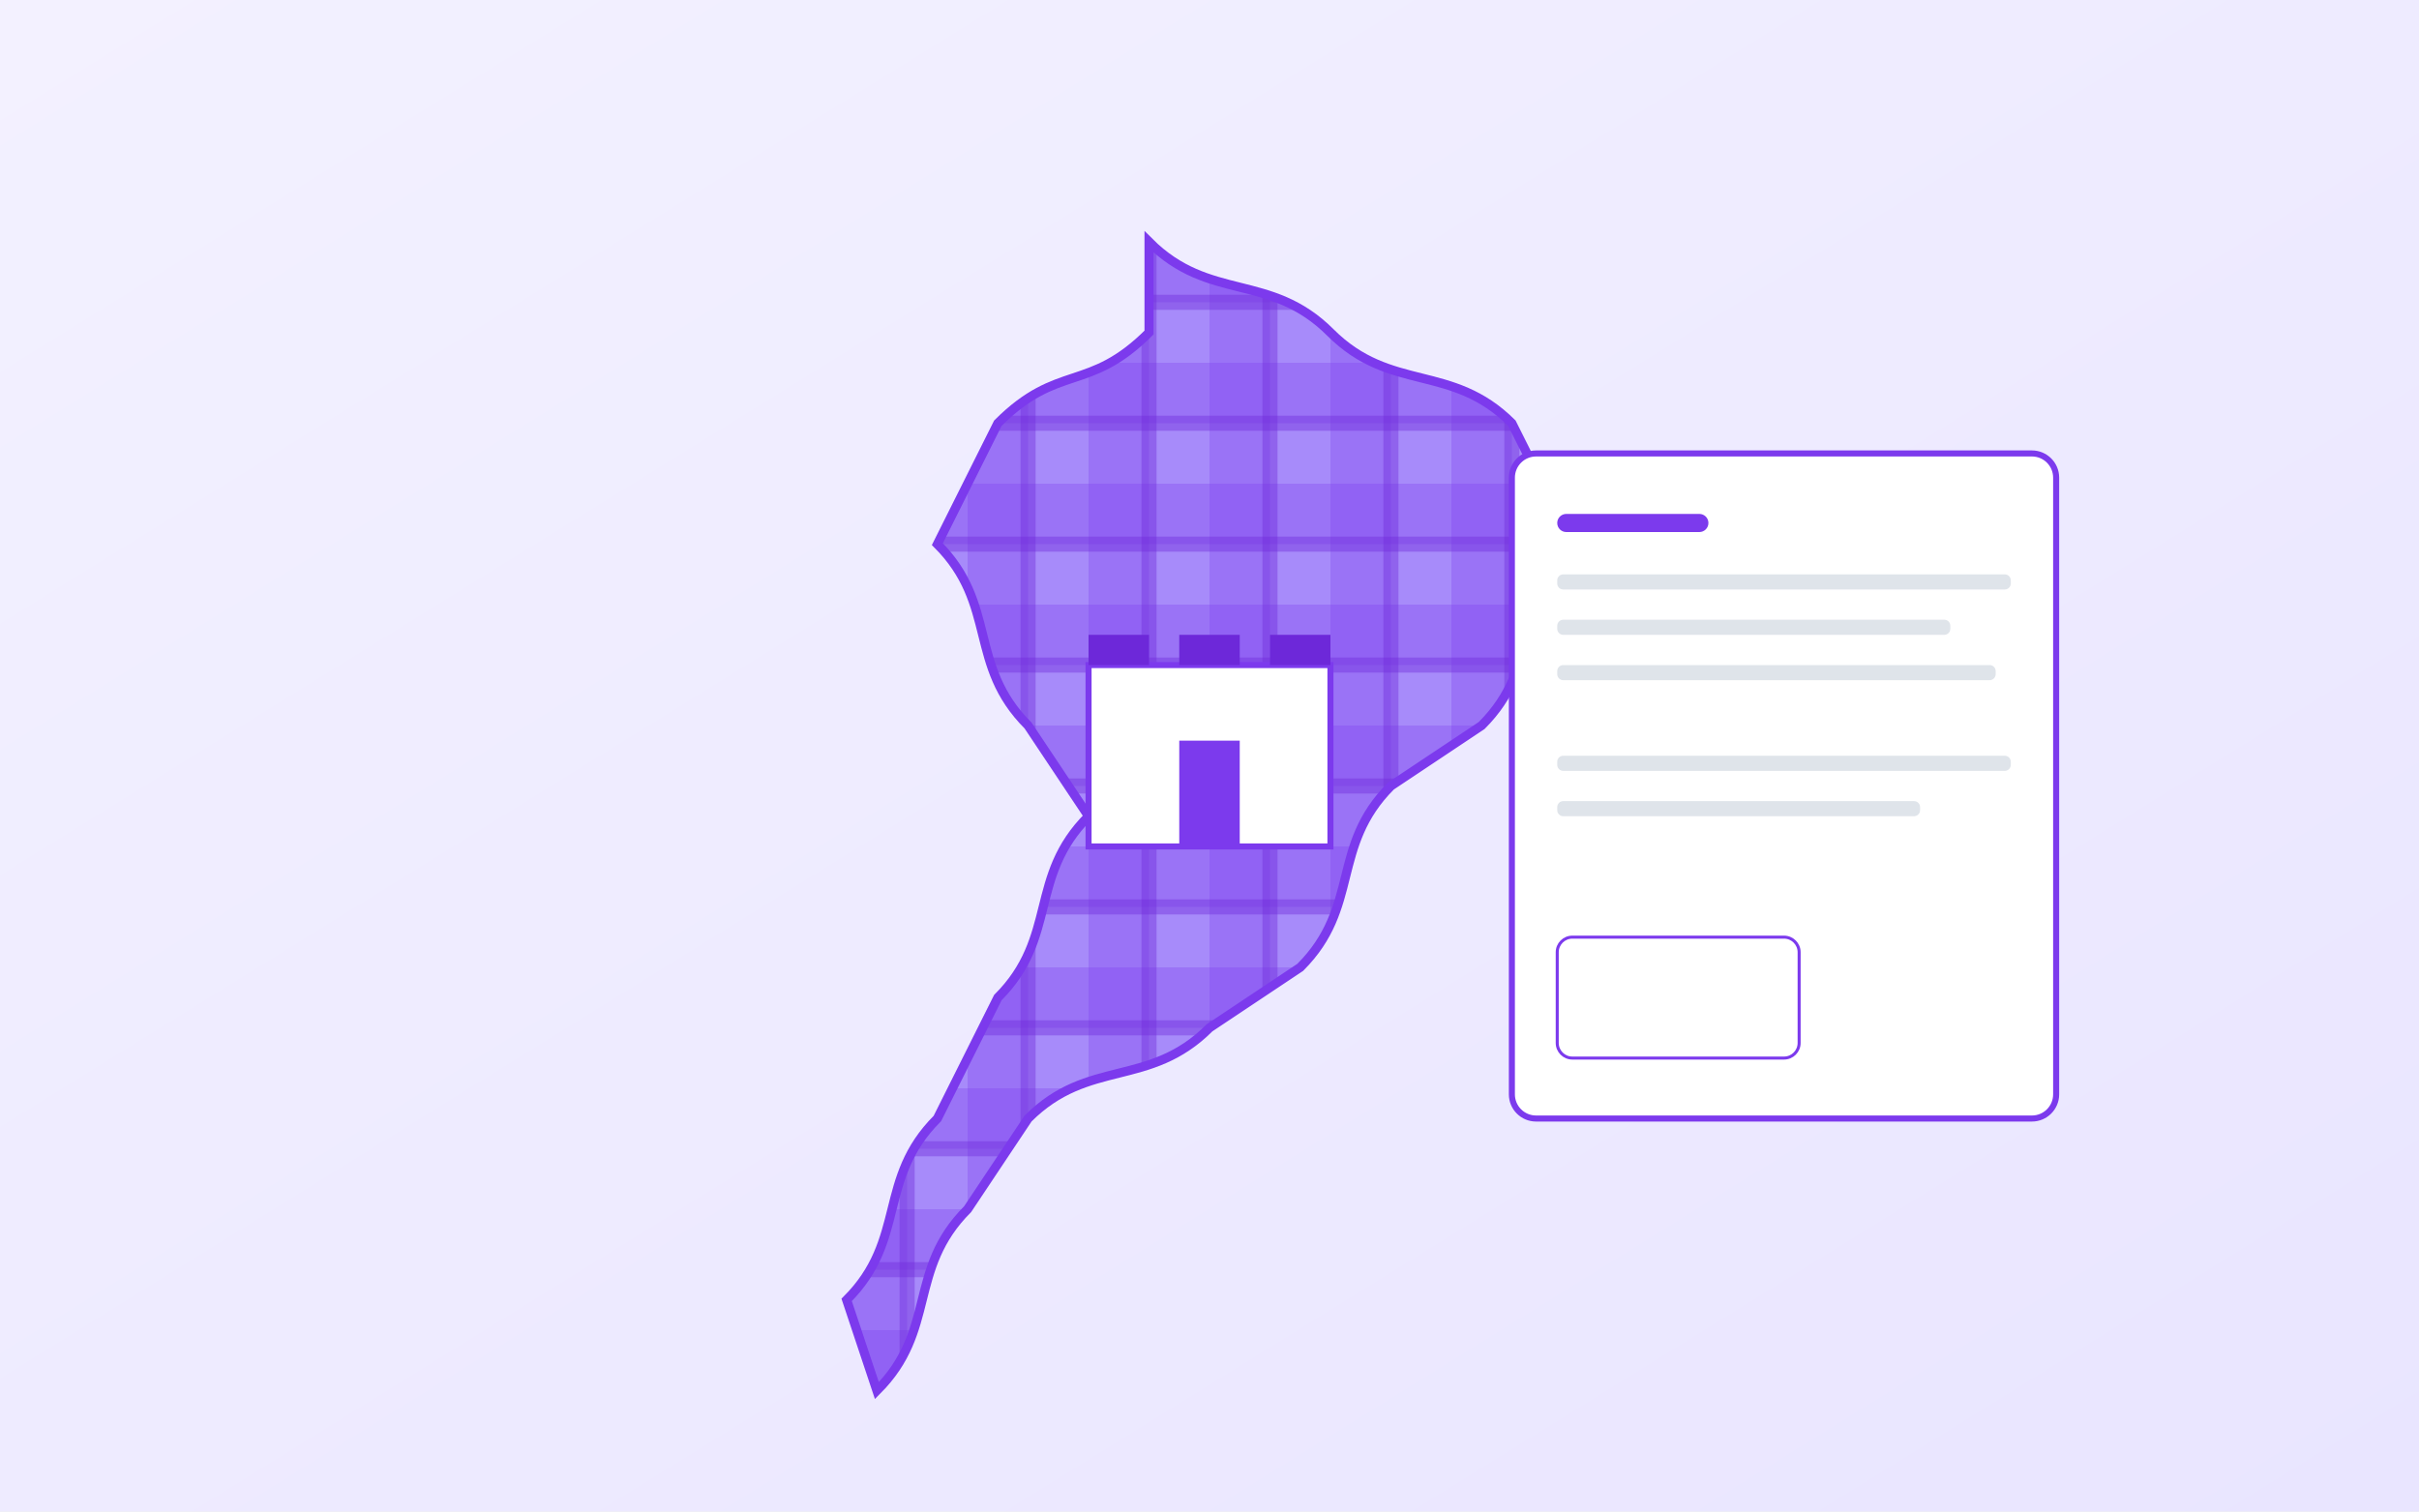
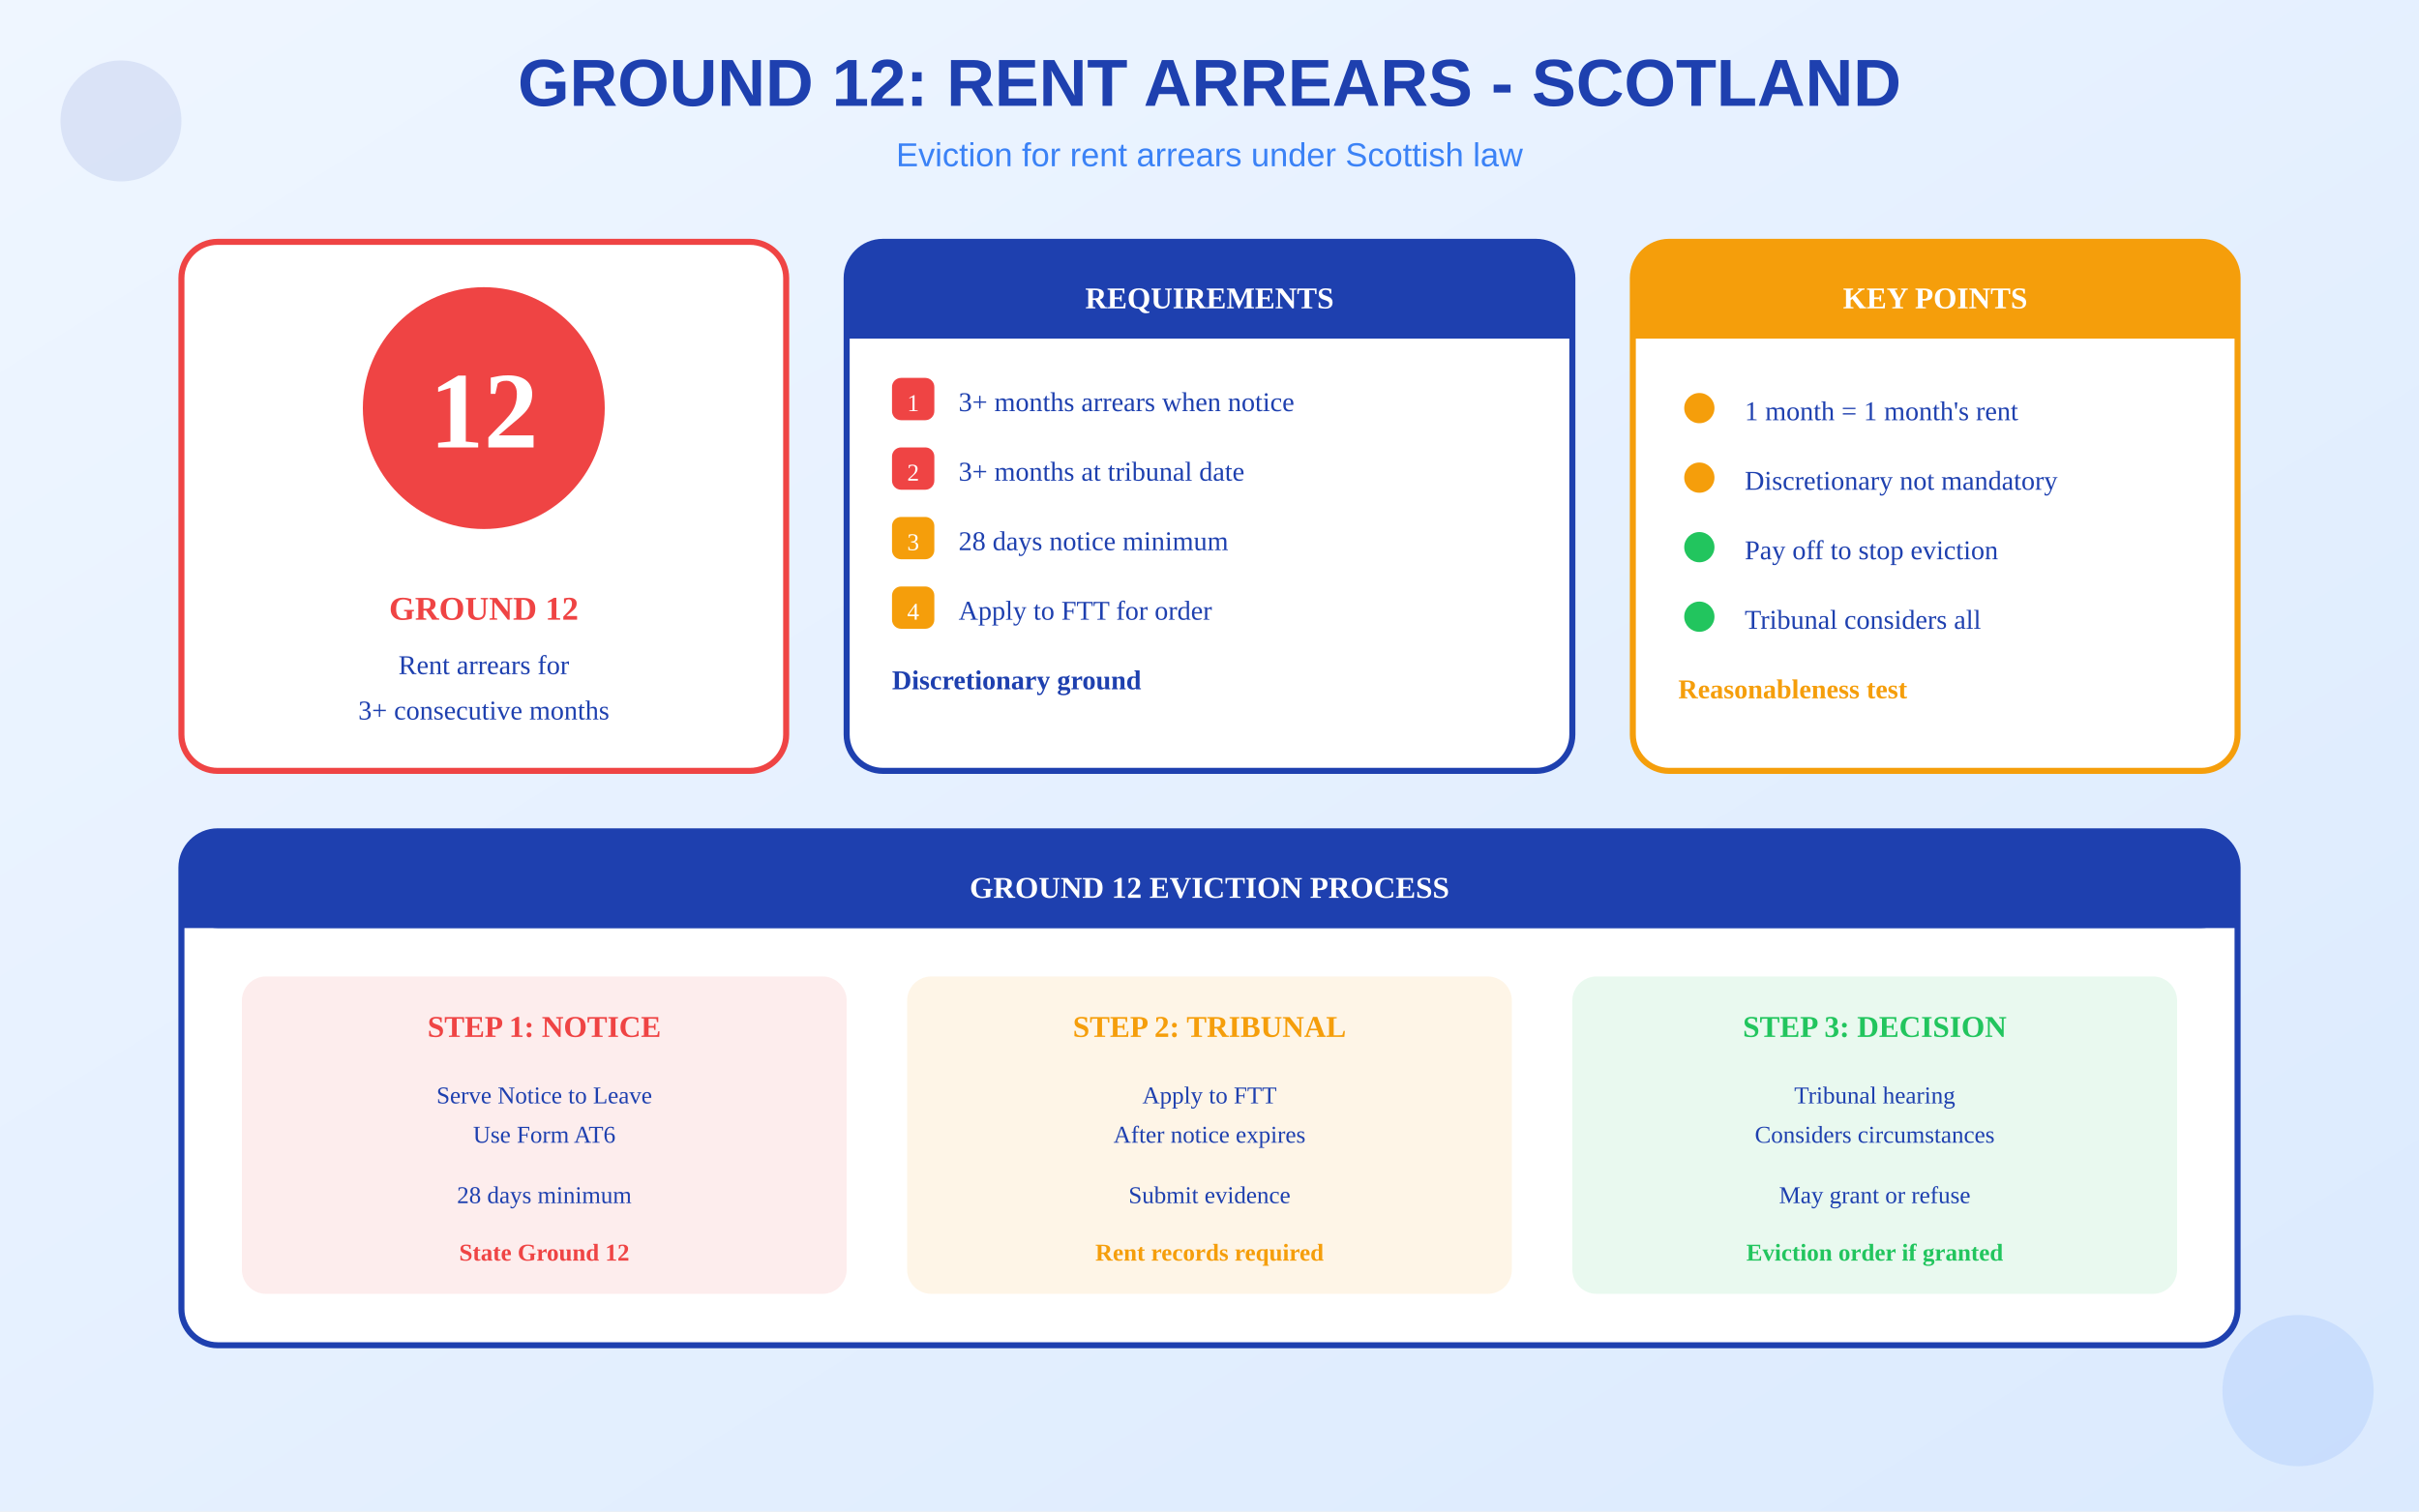
<svg xmlns="http://www.w3.org/2000/svg" viewBox="0 0 800 500">
  <defs>
    <linearGradient id="bgGrad" x1="0%" y1="0%" x2="100%" y2="100%">
-       <stop offset="0%" style="stop-color:#F3F1FF" />
-       <stop offset="100%" style="stop-color:#E9E5FF" />
+       <stop offset="0%" style="stop-color:#EFF6FF" />
+       <stop offset="100%" style="stop-color:#DBEAFE" />
    </linearGradient>
-     <pattern id="tartan" patternUnits="userSpaceOnUse" width="40" height="40">
-       <rect width="40" height="40" fill="#A78BFA" />
-       <rect width="20" height="40" fill="#7C3AED" opacity="0.3" />
-       <rect width="40" height="20" fill="#7C3AED" opacity="0.3" />
-       <rect width="5" height="40" x="17.5" fill="#6D28D9" opacity="0.4" />
-       <rect width="40" height="5" y="17.5" fill="#6D28D9" opacity="0.4" />
-     </pattern>
  </defs>
  <rect width="800" height="500" fill="url(#bgGrad)" />
+   <text x="400" y="35" text-anchor="middle" fill="#1E40AF" font-size="22" font-weight="bold" font-family="Arial">GROUND 12: RENT ARREARS - SCOTLAND</text>
+   <text x="400" y="55" text-anchor="middle" fill="#3B82F6" font-size="11" font-family="Arial">Eviction for rent arrears under Scottish law</text>
+   <g transform="translate(60, 80)">
+     <rect x="0" y="0" width="200" height="175" rx="12" fill="white" stroke="#EF4444" stroke-width="2" />
+     <g transform="translate(35, 10)">
+       <circle cx="65" cy="45" r="40" fill="#EF4444" />
+       <text x="65" y="58" text-anchor="middle" fill="white" font-size="36" font-weight="bold">12</text>
+     </g>
+     <text x="100" y="125" text-anchor="middle" fill="#EF4444" font-size="11" font-weight="bold">GROUND 12</text>
+     <text x="100" y="143" text-anchor="middle" fill="#1E40AF" font-size="9">Rent arrears for</text>
+     <text x="100" y="158" text-anchor="middle" fill="#1E40AF" font-size="9">3+ consecutive months</text>
+   </g>
  <g transform="translate(280, 80)">
-     <path d="M100 0 C120 20 140 10 160 30 C180 50 200 40 220 60 L240 100 C220 120 230 140 210 160              L180 180 C160 200 170 220 150 240 L120 260 C100 280 80 270 60 290 L40 320              C20 340 30 360 10 380 L0 350 C20 330 10 310 30 290 L50 250 C70 230 60 210 80 190              L60 160 C40 140 50 120 30 100 L50 60 C70 40 80 50 100 30 Z" fill="url(#tartan)" stroke="#7C3AED" stroke-width="3" />
-     <g transform="translate(80, 100)">
-       <rect x="0" y="40" width="80" height="60" fill="white" stroke="#7C3AED" stroke-width="2" />
-       <rect x="0" y="30" width="20" height="10" fill="#6D28D9" />
-       <rect x="30" y="30" width="20" height="10" fill="#6D28D9" />
-       <rect x="60" y="30" width="20" height="10" fill="#6D28D9" />
-       <rect x="30" y="65" width="20" height="35" fill="#7C3AED" />
+     <rect x="0" y="0" width="240" height="175" rx="12" fill="white" stroke="#1E40AF" stroke-width="2" />
+     <rect x="0" y="0" width="240" height="32" rx="12" fill="#1E40AF" />
+     <rect x="0" y="20" width="240" height="12" fill="#1E40AF" />
+     <text x="120" y="22" text-anchor="middle" fill="white" font-size="10" font-weight="bold">REQUIREMENTS</text>
+     <g transform="translate(15, 45)">
+       <rect x="0" y="0" width="14" height="14" rx="3" fill="#EF4444" />
+       <text x="7" y="11" text-anchor="middle" fill="white" font-size="8">1</text>
+       <text x="22" y="11" fill="#1E40AF" font-size="9">3+ months arrears when notice</text>
+     </g>
+     <g transform="translate(15, 68)">
+       <rect x="0" y="0" width="14" height="14" rx="3" fill="#EF4444" />
+       <text x="7" y="11" text-anchor="middle" fill="white" font-size="8">2</text>
+       <text x="22" y="11" fill="#1E40AF" font-size="9">3+ months at tribunal date</text>
+     </g>
+     <g transform="translate(15, 91)">
+       <rect x="0" y="0" width="14" height="14" rx="3" fill="#F59E0B" />
+       <text x="7" y="11" text-anchor="middle" fill="white" font-size="8">3</text>
+       <text x="22" y="11" fill="#1E40AF" font-size="9">28 days notice minimum</text>
+     </g>
+     <g transform="translate(15, 114)">
+       <rect x="0" y="0" width="14" height="14" rx="3" fill="#F59E0B" />
+       <text x="7" y="11" text-anchor="middle" fill="white" font-size="8">4</text>
+       <text x="22" y="11" fill="#1E40AF" font-size="9">Apply to FTT for order</text>
+     </g>
+     <g transform="translate(15, 137)">
+       <text x="0" y="11" fill="#1E40AF" font-size="9" font-weight="bold">Discretionary ground</text>
    </g>
  </g>
-   <g transform="translate(500, 150)">
-     <rect x="0" y="0" width="180" height="220" rx="8" fill="white" stroke="#7C3AED" stroke-width="2" />
-     <rect x="15" y="20" width="50" height="6" rx="3" fill="#7C3AED" />
-     <rect x="15" y="40" width="150" height="5" rx="2" fill="#94A3B8" opacity="0.3" />
-     <rect x="15" y="55" width="130" height="5" rx="2" fill="#94A3B8" opacity="0.3" />
-     <rect x="15" y="70" width="145" height="5" rx="2" fill="#94A3B8" opacity="0.3" />
-     <rect x="15" y="100" width="150" height="5" rx="2" fill="#94A3B8" opacity="0.3" />
-     <rect x="15" y="115" width="120" height="5" rx="2" fill="#94A3B8" opacity="0.3" />
-     <rect x="15" y="160" width="80" height="40" rx="5" stroke="#7C3AED" stroke-width="1" fill="none" />
+   <g transform="translate(540, 80)">
+     <rect x="0" y="0" width="200" height="175" rx="12" fill="white" stroke="#F59E0B" stroke-width="2" />
+     <rect x="0" y="0" width="200" height="32" rx="12" fill="#F59E0B" />
+     <rect x="0" y="20" width="200" height="12" fill="#F59E0B" />
+     <text x="100" y="22" text-anchor="middle" fill="white" font-size="10" font-weight="bold">KEY POINTS</text>
+     <g transform="translate(15, 48)">
+       <circle cx="7" cy="7" r="5" fill="#F59E0B" />
+       <text x="22" y="11" fill="#1E40AF" font-size="9">1 month = 1 month's rent</text>
+     </g>
+     <g transform="translate(15, 71)">
+       <circle cx="7" cy="7" r="5" fill="#F59E0B" />
+       <text x="22" y="11" fill="#1E40AF" font-size="9">Discretionary not mandatory</text>
+     </g>
+     <g transform="translate(15, 94)">
+       <circle cx="7" cy="7" r="5" fill="#22C55E" />
+       <text x="22" y="11" fill="#1E40AF" font-size="9">Pay off to stop eviction</text>
+     </g>
+     <g transform="translate(15, 117)">
+       <circle cx="7" cy="7" r="5" fill="#22C55E" />
+       <text x="22" y="11" fill="#1E40AF" font-size="9">Tribunal considers all</text>
+     </g>
+     <g transform="translate(15, 140)">
+       <text x="0" y="11" fill="#F59E0B" font-size="9" font-weight="bold">Reasonableness test</text>
+     </g>
  </g>
+   <g transform="translate(60, 275)">
+     <rect x="0" y="0" width="680" height="170" rx="12" fill="white" stroke="#1E40AF" stroke-width="2" />
+     <rect x="0" y="0" width="680" height="32" rx="12" fill="#1E40AF" />
+     <rect x="0" y="20" width="680" height="12" fill="#1E40AF" />
+     <text x="340" y="22" text-anchor="middle" fill="white" font-size="10" font-weight="bold">GROUND 12 EVICTION PROCESS</text>
+     <g transform="translate(20, 48)">
+       <rect x="0" y="0" width="200" height="105" rx="8" fill="#EF4444" opacity="0.1" />
+       <text x="100" y="20" text-anchor="middle" fill="#EF4444" font-size="10" font-weight="bold">STEP 1: NOTICE</text>
+       <text x="100" y="42" text-anchor="middle" fill="#1E40AF" font-size="8">Serve Notice to Leave</text>
+       <text x="100" y="55" text-anchor="middle" fill="#1E40AF" font-size="8">Use Form AT6</text>
+       <text x="100" y="75" text-anchor="middle" fill="#1E40AF" font-size="8">28 days minimum</text>
+       <text x="100" y="94" text-anchor="middle" fill="#EF4444" font-size="8" font-weight="bold">State Ground 12</text>
+     </g>
+     <g transform="translate(240, 48)">
+       <rect x="0" y="0" width="200" height="105" rx="8" fill="#F59E0B" opacity="0.1" />
+       <text x="100" y="20" text-anchor="middle" fill="#F59E0B" font-size="10" font-weight="bold">STEP 2: TRIBUNAL</text>
+       <text x="100" y="42" text-anchor="middle" fill="#1E40AF" font-size="8">Apply to FTT</text>
+       <text x="100" y="55" text-anchor="middle" fill="#1E40AF" font-size="8">After notice expires</text>
+       <text x="100" y="75" text-anchor="middle" fill="#1E40AF" font-size="8">Submit evidence</text>
+       <text x="100" y="94" text-anchor="middle" fill="#F59E0B" font-size="8" font-weight="bold">Rent records required</text>
+     </g>
+     <g transform="translate(460, 48)">
+       <rect x="0" y="0" width="200" height="105" rx="8" fill="#22C55E" opacity="0.1" />
+       <text x="100" y="20" text-anchor="middle" fill="#22C55E" font-size="10" font-weight="bold">STEP 3: DECISION</text>
+       <text x="100" y="42" text-anchor="middle" fill="#1E40AF" font-size="8">Tribunal hearing</text>
+       <text x="100" y="55" text-anchor="middle" fill="#1E40AF" font-size="8">Considers circumstances</text>
+       <text x="100" y="75" text-anchor="middle" fill="#1E40AF" font-size="8">May grant or refuse</text>
+       <text x="100" y="94" text-anchor="middle" fill="#22C55E" font-size="8" font-weight="bold">Eviction order if granted</text>
+     </g>
+   </g>
+   <circle cx="40" cy="40" r="20" fill="#1E40AF" opacity="0.1" />
+   <circle cx="760" cy="460" r="25" fill="#3B82F6" opacity="0.12" />
</svg>
